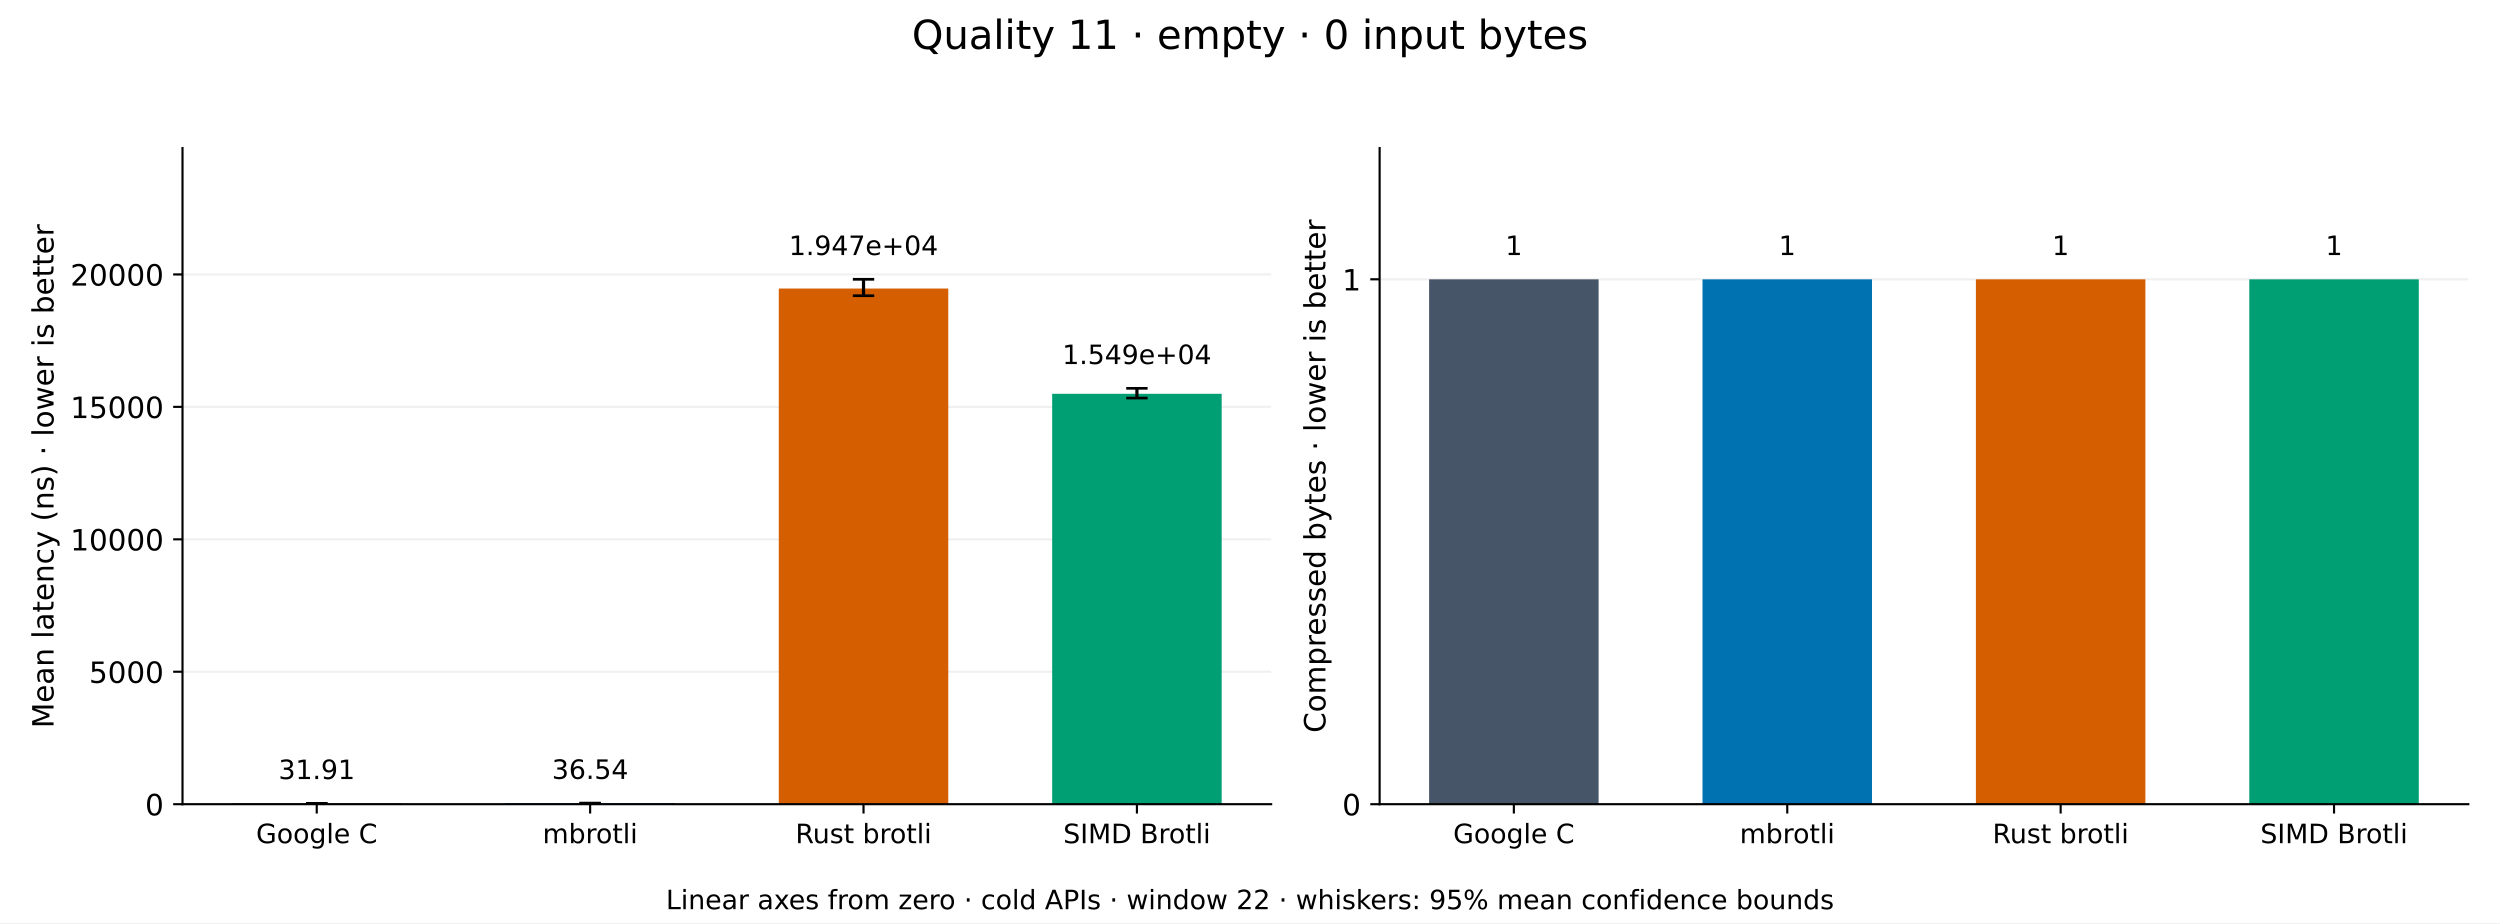
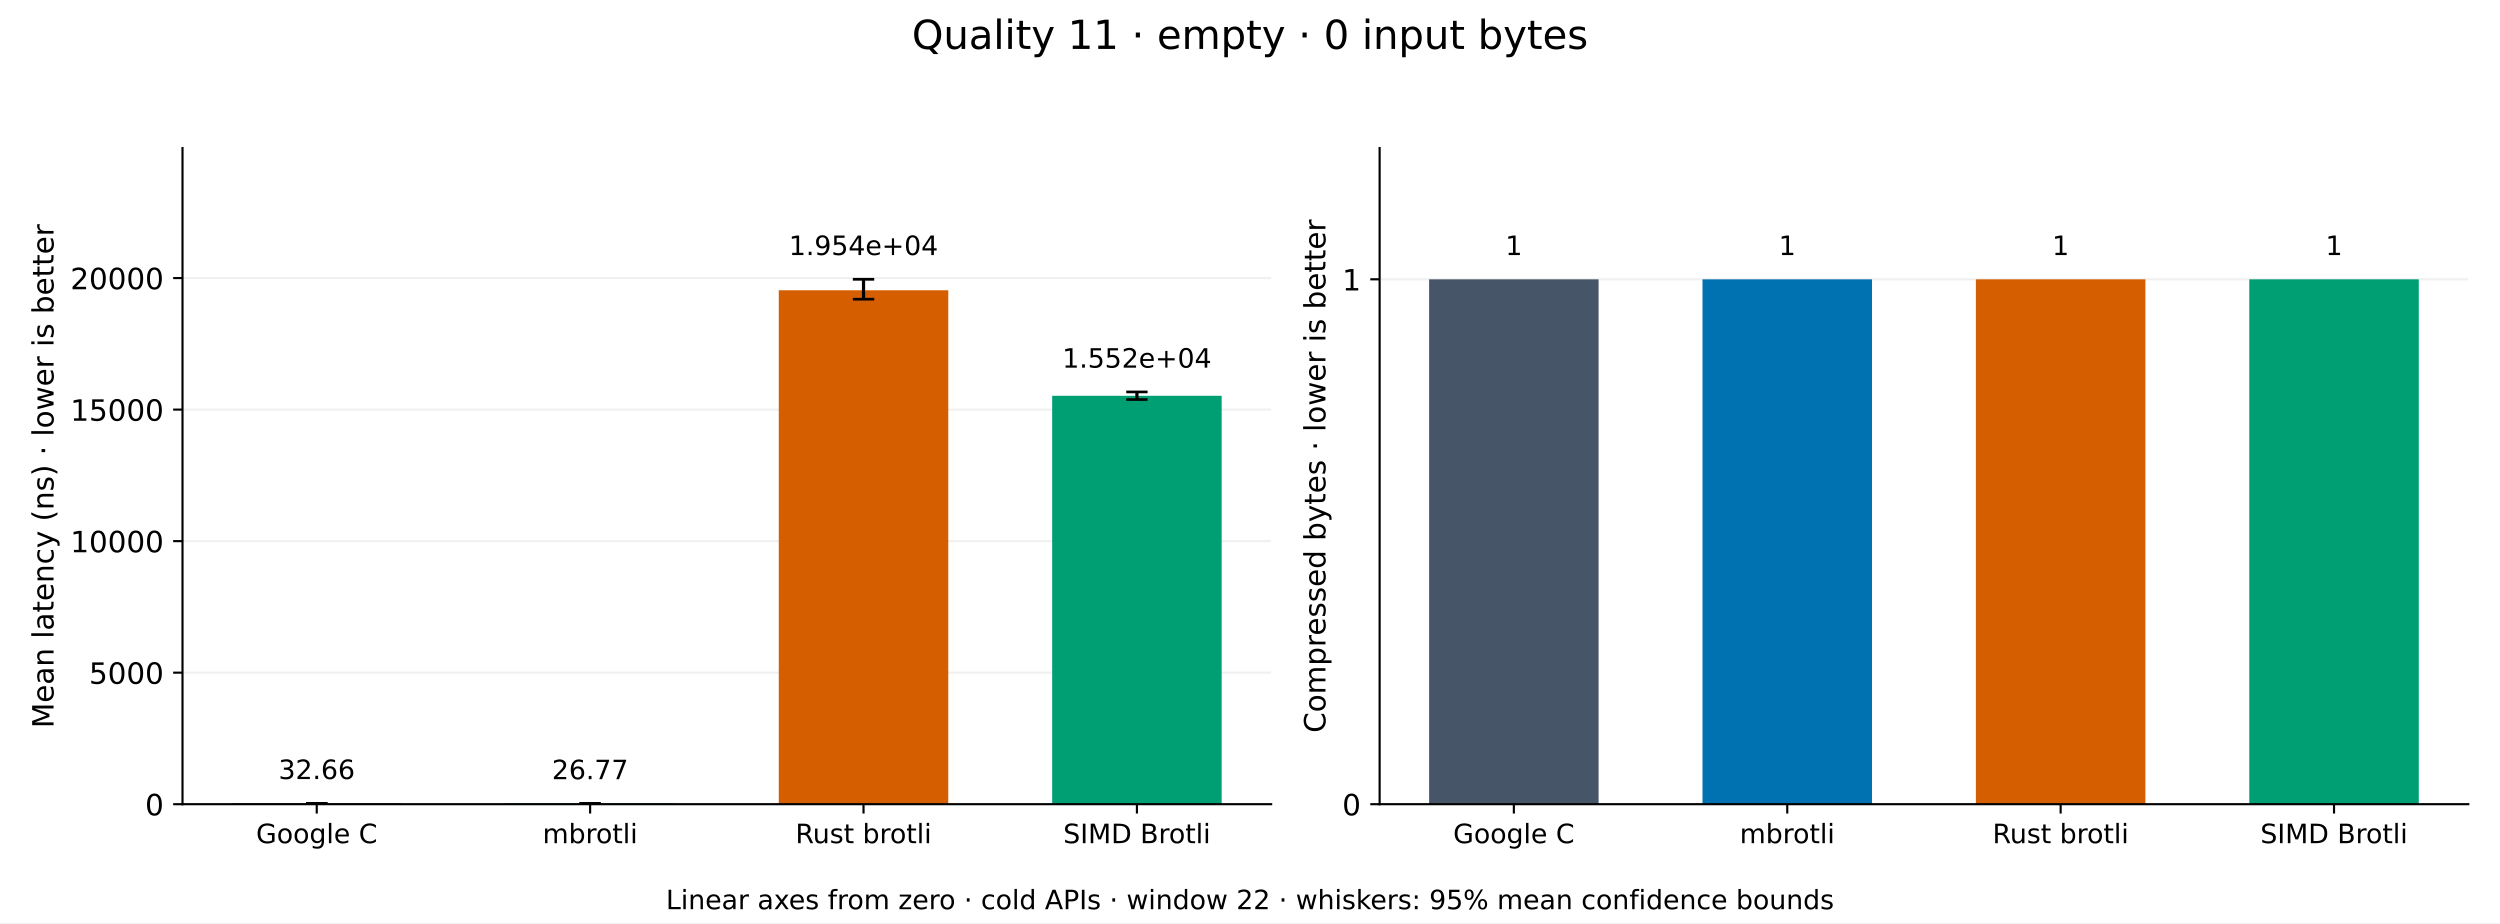
<svg xmlns="http://www.w3.org/2000/svg" xmlns:xlink="http://www.w3.org/1999/xlink" width="936pt" height="345.6pt" viewBox="0 0 936 345.6" version="1.1">
  <defs>
    <style type="text/css">*{stroke-linejoin: round; stroke-linecap: butt}</style>
  </defs>
  <g id="figure_1">
    <g id="patch_1">
      <path d="M 0 345.6 L 936 345.6 L 936 0 L 0 0 z " style="fill: #ffffff" />
    </g>
    <g id="axes_1">
      <g id="patch_2">
        <path d="M 68.33 301.088 L 475.92 301.088 L 475.92 55.44 L 68.33 55.44 z " style="fill: #ffffff" />
      </g>
      <g id="matplotlib.axis_1">
        <g id="xtick_1">
          <g id="line2d_1">
            <defs>
              <path id="m3d63aaa0ea" d="M 0 0 L 0 3.5 " style="stroke: #000000; stroke-width: 0.8" />
            </defs>
            <g>
              <use xlink:href="#m3d63aaa0ea" x="118.588" y="301.088" style="stroke: #000000; stroke-width: 0.8" />
            </g>
          </g>
          <g id="text_1">
            <text style="font-size: 10px; font-family: 'DejaVu Sans', 'Bitstream Vera Sans', 'Computer Modern Sans Serif', 'Lucida Grande', 'Verdana', 'Geneva', 'Lucid', 'Arial', 'Helvetica', 'Avant Garde', sans-serif; text-anchor: middle" x="118.588" y="315.686" transform="rotate(-0 118.5878 315.6864)">Google C</text>
          </g>
        </g>
        <g id="xtick_2">
          <g id="line2d_2">
            <g>
              <use xlink:href="#m3d63aaa0ea" x="220.946" y="301.088" style="stroke: #000000; stroke-width: 0.8" />
            </g>
          </g>
          <g id="text_2">
            <text style="font-size: 10px; font-family: 'DejaVu Sans', 'Bitstream Vera Sans', 'Computer Modern Sans Serif', 'Lucida Grande', 'Verdana', 'Geneva', 'Lucid', 'Arial', 'Helvetica', 'Avant Garde', sans-serif; text-anchor: middle" x="220.946" y="315.686" transform="rotate(-0 220.9459 315.6864)">mbrotli</text>
          </g>
        </g>
        <g id="xtick_3">
          <g id="line2d_3">
            <g>
              <use xlink:href="#m3d63aaa0ea" x="323.304" y="301.088" style="stroke: #000000; stroke-width: 0.8" />
            </g>
          </g>
          <g id="text_3">
            <text style="font-size: 10px; font-family: 'DejaVu Sans', 'Bitstream Vera Sans', 'Computer Modern Sans Serif', 'Lucida Grande', 'Verdana', 'Geneva', 'Lucid', 'Arial', 'Helvetica', 'Avant Garde', sans-serif; text-anchor: middle" x="323.304" y="315.686" transform="rotate(-0 323.3041 315.6864)">Rust brotli</text>
          </g>
        </g>
        <g id="xtick_4">
          <g id="line2d_4">
            <g>
              <use xlink:href="#m3d63aaa0ea" x="425.662" y="301.088" style="stroke: #000000; stroke-width: 0.8" />
            </g>
          </g>
          <g id="text_4">
            <text style="font-size: 10px; font-family: 'DejaVu Sans', 'Bitstream Vera Sans', 'Computer Modern Sans Serif', 'Lucida Grande', 'Verdana', 'Geneva', 'Lucid', 'Arial', 'Helvetica', 'Avant Garde', sans-serif; text-anchor: middle" x="425.662" y="315.686" transform="rotate(-0 425.6622 315.6864)">SIMD Brotli</text>
          </g>
        </g>
      </g>
      <g id="matplotlib.axis_2">
        <g id="ytick_1">
          <g id="line2d_5">
            <path d="M 68.33 301.088 L 475.92 301.088 " clip-path="url(#pfb11f768bd)" style="fill: none; stroke: #b0b0b0; stroke-opacity: 0.18; stroke-width: 0.8; stroke-linecap: square" />
          </g>
          <g id="line2d_6">
            <defs>
              <path id="mb6c034703b" d="M 0 0 L -3.5 0 " style="stroke: #000000; stroke-width: 0.8" />
            </defs>
            <g>
              <use xlink:href="#mb6c034703b" x="68.33" y="301.088" style="stroke: #000000; stroke-width: 0.8" />
            </g>
          </g>
          <g id="text_5">
            <text style="font-size: 11px; font-family: 'DejaVu Sans', 'Bitstream Vera Sans', 'Computer Modern Sans Serif', 'Lucida Grande', 'Verdana', 'Geneva', 'Lucid', 'Arial', 'Helvetica', 'Avant Garde', sans-serif; text-anchor: end" x="61.33" y="305.267" transform="rotate(-0 61.33 305.2671)">0</text>
          </g>
        </g>
        <g id="ytick_2">
          <g id="line2d_7">
-             <path d="M 68.33 251.502 L 475.92 251.502 " clip-path="url(#pfb11f768bd)" style="fill: none; stroke: #b0b0b0; stroke-opacity: 0.18; stroke-width: 0.8; stroke-linecap: square" />
+             <path d="M 68.33 251.843 L 475.92 251.843 " clip-path="url(#pfb11f768bd)" style="fill: none; stroke: #b0b0b0; stroke-opacity: 0.18; stroke-width: 0.8; stroke-linecap: square" />
          </g>
          <g id="line2d_8">
            <g>
-               <use xlink:href="#mb6c034703b" x="68.33" y="251.502" style="stroke: #000000; stroke-width: 0.8" />
+               <use xlink:href="#mb6c034703b" x="68.33" y="251.843" style="stroke: #000000; stroke-width: 0.8" />
            </g>
          </g>
          <g id="text_6">
-             <text style="font-size: 11px; font-family: 'DejaVu Sans', 'Bitstream Vera Sans', 'Computer Modern Sans Serif', 'Lucida Grande', 'Verdana', 'Geneva', 'Lucid', 'Arial', 'Helvetica', 'Avant Garde', sans-serif; text-anchor: end" x="61.33" y="255.682" transform="rotate(-0 61.33 255.6816)">5000</text>
+             <text style="font-size: 11px; font-family: 'DejaVu Sans', 'Bitstream Vera Sans', 'Computer Modern Sans Serif', 'Lucida Grande', 'Verdana', 'Geneva', 'Lucid', 'Arial', 'Helvetica', 'Avant Garde', sans-serif; text-anchor: end" x="61.33" y="256.022" transform="rotate(-0 61.33 256.0223)">5000</text>
          </g>
        </g>
        <g id="ytick_3">
          <g id="line2d_9">
-             <path d="M 68.33 201.917 L 475.92 201.917 " clip-path="url(#pfb11f768bd)" style="fill: none; stroke: #b0b0b0; stroke-opacity: 0.18; stroke-width: 0.8; stroke-linecap: square" />
+             <path d="M 68.33 202.598 L 475.92 202.598 " clip-path="url(#pfb11f768bd)" style="fill: none; stroke: #b0b0b0; stroke-opacity: 0.18; stroke-width: 0.8; stroke-linecap: square" />
          </g>
          <g id="line2d_10">
            <g>
-               <use xlink:href="#mb6c034703b" x="68.33" y="201.917" style="stroke: #000000; stroke-width: 0.8" />
+               <use xlink:href="#mb6c034703b" x="68.33" y="202.598" style="stroke: #000000; stroke-width: 0.8" />
            </g>
          </g>
          <g id="text_7">
-             <text style="font-size: 11px; font-family: 'DejaVu Sans', 'Bitstream Vera Sans', 'Computer Modern Sans Serif', 'Lucida Grande', 'Verdana', 'Geneva', 'Lucid', 'Arial', 'Helvetica', 'Avant Garde', sans-serif; text-anchor: end" x="61.33" y="206.096" transform="rotate(-0 61.33 206.0961)">10000</text>
+             <text style="font-size: 11px; font-family: 'DejaVu Sans', 'Bitstream Vera Sans', 'Computer Modern Sans Serif', 'Lucida Grande', 'Verdana', 'Geneva', 'Lucid', 'Arial', 'Helvetica', 'Avant Garde', sans-serif; text-anchor: end" x="61.33" y="206.777" transform="rotate(-0 61.33 206.7774)">10000</text>
          </g>
        </g>
        <g id="ytick_4">
          <g id="line2d_11">
-             <path d="M 68.33 152.331 L 475.92 152.331 " clip-path="url(#pfb11f768bd)" style="fill: none; stroke: #b0b0b0; stroke-opacity: 0.18; stroke-width: 0.8; stroke-linecap: square" />
+             <path d="M 68.33 153.353 L 475.92 153.353 " clip-path="url(#pfb11f768bd)" style="fill: none; stroke: #b0b0b0; stroke-opacity: 0.18; stroke-width: 0.8; stroke-linecap: square" />
          </g>
          <g id="line2d_12">
            <g>
-               <use xlink:href="#mb6c034703b" x="68.33" y="152.331" style="stroke: #000000; stroke-width: 0.8" />
+               <use xlink:href="#mb6c034703b" x="68.33" y="153.353" style="stroke: #000000; stroke-width: 0.8" />
            </g>
          </g>
          <g id="text_8">
-             <text style="font-size: 11px; font-family: 'DejaVu Sans', 'Bitstream Vera Sans', 'Computer Modern Sans Serif', 'Lucida Grande', 'Verdana', 'Geneva', 'Lucid', 'Arial', 'Helvetica', 'Avant Garde', sans-serif; text-anchor: end" x="61.33" y="156.511" transform="rotate(-0 61.33 156.5105)">15000</text>
+             <text style="font-size: 11px; font-family: 'DejaVu Sans', 'Bitstream Vera Sans', 'Computer Modern Sans Serif', 'Lucida Grande', 'Verdana', 'Geneva', 'Lucid', 'Arial', 'Helvetica', 'Avant Garde', sans-serif; text-anchor: end" x="61.33" y="157.533" transform="rotate(-0 61.33 157.5326)">15000</text>
          </g>
        </g>
        <g id="ytick_5">
          <g id="line2d_13">
-             <path d="M 68.33 102.746 L 475.92 102.746 " clip-path="url(#pfb11f768bd)" style="fill: none; stroke: #b0b0b0; stroke-opacity: 0.18; stroke-width: 0.8; stroke-linecap: square" />
+             <path d="M 68.33 104.109 L 475.92 104.109 " clip-path="url(#pfb11f768bd)" style="fill: none; stroke: #b0b0b0; stroke-opacity: 0.18; stroke-width: 0.8; stroke-linecap: square" />
          </g>
          <g id="line2d_14">
            <g>
-               <use xlink:href="#mb6c034703b" x="68.33" y="102.746" style="stroke: #000000; stroke-width: 0.8" />
+               <use xlink:href="#mb6c034703b" x="68.33" y="104.109" style="stroke: #000000; stroke-width: 0.8" />
            </g>
          </g>
          <g id="text_9">
-             <text style="font-size: 11px; font-family: 'DejaVu Sans', 'Bitstream Vera Sans', 'Computer Modern Sans Serif', 'Lucida Grande', 'Verdana', 'Geneva', 'Lucid', 'Arial', 'Helvetica', 'Avant Garde', sans-serif; text-anchor: end" x="61.33" y="106.925" transform="rotate(-0 61.33 106.925)">20000</text>
+             <text style="font-size: 11px; font-family: 'DejaVu Sans', 'Bitstream Vera Sans', 'Computer Modern Sans Serif', 'Lucida Grande', 'Verdana', 'Geneva', 'Lucid', 'Arial', 'Helvetica', 'Avant Garde', sans-serif; text-anchor: end" x="61.33" y="108.288" transform="rotate(-0 61.33 108.2877)">20000</text>
          </g>
        </g>
        <g id="text_10">
          <text style="font-size: 11px; font-family: 'DejaVu Sans', 'Bitstream Vera Sans', 'Computer Modern Sans Serif', 'Lucida Grande', 'Verdana', 'Geneva', 'Lucid', 'Arial', 'Helvetica', 'Avant Garde', sans-serif; text-anchor: middle" x="20.049" y="178.264" transform="rotate(-90 20.04859 178.264)">Mean latency (ns) · lower is better</text>
        </g>
      </g>
      <g id="patch_3">
-         <path d="M 86.857 301.088 L 150.319 301.088 L 150.319 300.772 L 86.857 300.772 z " clip-path="url(#pfb11f768bd)" style="fill: #475569" />
+         <path d="M 86.857 301.088 L 150.319 301.088 L 150.319 300.766 L 86.857 300.766 z " clip-path="url(#pfb11f768bd)" style="fill: #475569" />
      </g>
      <g id="patch_4">
-         <path d="M 189.215 301.088 L 252.677 301.088 L 252.677 300.726 L 189.215 300.726 z " clip-path="url(#pfb11f768bd)" style="fill: #0072b2" />
+         <path d="M 189.215 301.088 L 252.677 301.088 L 252.677 300.824 L 189.215 300.824 z " clip-path="url(#pfb11f768bd)" style="fill: #0072b2" />
      </g>
      <g id="patch_5">
-         <path d="M 291.573 301.088 L 355.035 301.088 L 355.035 108.038 L 291.573 108.038 z " clip-path="url(#pfb11f768bd)" style="fill: #d55e00" />
+         <path d="M 291.573 301.088 L 355.035 301.088 L 355.035 108.665 L 291.573 108.665 z " clip-path="url(#pfb11f768bd)" style="fill: #d55e00" />
      </g>
      <g id="patch_6">
-         <path d="M 393.931 301.088 L 457.393 301.088 L 457.393 147.446 L 393.931 147.446 z " clip-path="url(#pfb11f768bd)" style="fill: #009e73" />
+         <path d="M 393.931 301.088 L 457.393 301.088 L 457.393 148.191 L 393.931 148.191 z " clip-path="url(#pfb11f768bd)" style="fill: #009e73" />
      </g>
      <g id="LineCollection_1">
-         <path d="M 118.588 300.773 L 118.588 300.77 " clip-path="url(#pfb11f768bd)" style="fill: none; stroke: #000000; stroke-width: 1.2" />
-         <path d="M 220.946 300.747 L 220.946 300.705 " clip-path="url(#pfb11f768bd)" style="fill: none; stroke: #000000; stroke-width: 1.2" />
-         <path d="M 323.304 110.718 L 323.304 104.57 " clip-path="url(#pfb11f768bd)" style="fill: none; stroke: #000000; stroke-width: 1.2" />
-         <path d="M 425.662 149.036 L 425.662 145.386 " clip-path="url(#pfb11f768bd)" style="fill: none; stroke: #000000; stroke-width: 1.2" />
+         <path d="M 118.588 300.774 L 118.588 300.758 " clip-path="url(#pfb11f768bd)" style="fill: none; stroke: #000000; stroke-width: 1.2" />
+         <path d="M 220.946 300.828 L 220.946 300.82 " clip-path="url(#pfb11f768bd)" style="fill: none; stroke: #000000; stroke-width: 1.2" />
+         <path d="M 323.304 112.032 L 323.304 104.57 " clip-path="url(#pfb11f768bd)" style="fill: none; stroke: #000000; stroke-width: 1.2" />
+         <path d="M 425.662 149.574 L 425.662 146.733 " clip-path="url(#pfb11f768bd)" style="fill: none; stroke: #000000; stroke-width: 1.2" />
      </g>
      <g id="line2d_15">
        <defs>
          <path id="ma4d3aa00d3" d="M 4 0 L -4 -0 " style="stroke: #000000" />
        </defs>
        <g clip-path="url(#pfb11f768bd)">
-           <use xlink:href="#ma4d3aa00d3" x="118.588" y="300.773" style="fill: #1f77b4; stroke: #000000" />
-           <use xlink:href="#ma4d3aa00d3" x="220.946" y="300.747" style="fill: #1f77b4; stroke: #000000" />
-           <use xlink:href="#ma4d3aa00d3" x="323.304" y="110.718" style="fill: #1f77b4; stroke: #000000" />
-           <use xlink:href="#ma4d3aa00d3" x="425.662" y="149.036" style="fill: #1f77b4; stroke: #000000" />
+           <use xlink:href="#ma4d3aa00d3" x="118.588" y="300.774" style="fill: #1f77b4; stroke: #000000" />
+           <use xlink:href="#ma4d3aa00d3" x="220.946" y="300.828" style="fill: #1f77b4; stroke: #000000" />
+           <use xlink:href="#ma4d3aa00d3" x="323.304" y="112.032" style="fill: #1f77b4; stroke: #000000" />
+           <use xlink:href="#ma4d3aa00d3" x="425.662" y="149.574" style="fill: #1f77b4; stroke: #000000" />
        </g>
      </g>
      <g id="line2d_16">
        <g clip-path="url(#pfb11f768bd)">
-           <use xlink:href="#ma4d3aa00d3" x="118.588" y="300.77" style="fill: #1f77b4; stroke: #000000" />
-           <use xlink:href="#ma4d3aa00d3" x="220.946" y="300.705" style="fill: #1f77b4; stroke: #000000" />
+           <use xlink:href="#ma4d3aa00d3" x="118.588" y="300.758" style="fill: #1f77b4; stroke: #000000" />
+           <use xlink:href="#ma4d3aa00d3" x="220.946" y="300.82" style="fill: #1f77b4; stroke: #000000" />
          <use xlink:href="#ma4d3aa00d3" x="323.304" y="104.57" style="fill: #1f77b4; stroke: #000000" />
-           <use xlink:href="#ma4d3aa00d3" x="425.662" y="145.386" style="fill: #1f77b4; stroke: #000000" />
+           <use xlink:href="#ma4d3aa00d3" x="425.662" y="146.733" style="fill: #1f77b4; stroke: #000000" />
        </g>
      </g>
      <g id="patch_7">
        <path d="M 68.33 301.088 L 68.33 55.44 " style="fill: none; stroke: #000000; stroke-width: 0.8; stroke-linejoin: miter; stroke-linecap: square" />
      </g>
      <g id="patch_8">
        <path d="M 68.33 301.088 L 475.92 301.088 " style="fill: none; stroke: #000000; stroke-width: 0.8; stroke-linejoin: miter; stroke-linecap: square" />
      </g>
      <g id="text_11">
        <g id="patch_9">
-           <path d="M 103.274 294.77 L 133.902 294.77 L 133.902 283.092 L 103.274 283.092 z " style="fill: #ffffff; opacity: 0.9" />
-         </g>
-         <text style="font-size: 10px; font-family: 'DejaVu Sans', 'Bitstream Vera Sans', 'Computer Modern Sans Serif', 'Lucida Grande', 'Verdana', 'Geneva', 'Lucid', 'Arial', 'Helvetica', 'Avant Garde', sans-serif; text-anchor: middle" x="118.588" y="291.691" transform="rotate(-0 118.5878 291.6907)">31.91</text>
+           <path d="M 103.274 294.758 L 133.902 294.758 L 133.902 283.08 L 103.274 283.08 z " style="fill: #ffffff; opacity: 0.9" />
+         </g>
+         <text style="font-size: 10px; font-family: 'DejaVu Sans', 'Bitstream Vera Sans', 'Computer Modern Sans Serif', 'Lucida Grande', 'Verdana', 'Geneva', 'Lucid', 'Arial', 'Helvetica', 'Avant Garde', sans-serif; text-anchor: middle" x="118.588" y="291.678" transform="rotate(-0 118.5878 291.6782)">32.66</text>
      </g>
      <g id="text_12">
        <g id="patch_10">
-           <path d="M 205.632 294.705 L 236.26 294.705 L 236.26 283.027 L 205.632 283.027 z " style="fill: #ffffff; opacity: 0.9" />
-         </g>
-         <text style="font-size: 10px; font-family: 'DejaVu Sans', 'Bitstream Vera Sans', 'Computer Modern Sans Serif', 'Lucida Grande', 'Verdana', 'Geneva', 'Lucid', 'Arial', 'Helvetica', 'Avant Garde', sans-serif; text-anchor: middle" x="220.946" y="291.625" transform="rotate(-0 220.9459 291.6253)">36.54</text>
+           <path d="M 205.632 294.82 L 236.26 294.82 L 236.26 283.141 L 205.632 283.141 z " style="fill: #ffffff; opacity: 0.9" />
+         </g>
+         <text style="font-size: 10px; font-family: 'DejaVu Sans', 'Bitstream Vera Sans', 'Computer Modern Sans Serif', 'Lucida Grande', 'Verdana', 'Geneva', 'Lucid', 'Arial', 'Helvetica', 'Avant Garde', sans-serif; text-anchor: middle" x="220.946" y="291.74" transform="rotate(-0 220.9459 291.7399)">26.77</text>
      </g>
      <g id="text_13">
        <g id="patch_11">
          <path d="M 294.361 98.57 L 352.247 98.57 L 352.247 86.891 L 294.361 86.891 z " style="fill: #ffffff; opacity: 0.9" />
        </g>
-         <text style="font-size: 10px; font-family: 'DejaVu Sans', 'Bitstream Vera Sans', 'Computer Modern Sans Serif', 'Lucida Grande', 'Verdana', 'Geneva', 'Lucid', 'Arial', 'Helvetica', 'Avant Garde', sans-serif; text-anchor: middle" x="323.304" y="95.49" transform="rotate(-0 323.3041 95.48991)">1.947e+04</text>
+         <text style="font-size: 10px; font-family: 'DejaVu Sans', 'Bitstream Vera Sans', 'Computer Modern Sans Serif', 'Lucida Grande', 'Verdana', 'Geneva', 'Lucid', 'Arial', 'Helvetica', 'Avant Garde', sans-serif; text-anchor: middle" x="323.304" y="95.49" transform="rotate(-0 323.3041 95.48991)">1.954e+04</text>
      </g>
      <g id="text_14">
        <g id="patch_12">
-           <path d="M 396.719 139.386 L 454.605 139.386 L 454.605 127.708 L 396.719 127.708 z " style="fill: #ffffff; opacity: 0.9" />
-         </g>
-         <text style="font-size: 10px; font-family: 'DejaVu Sans', 'Bitstream Vera Sans', 'Computer Modern Sans Serif', 'Lucida Grande', 'Verdana', 'Geneva', 'Lucid', 'Arial', 'Helvetica', 'Avant Garde', sans-serif; text-anchor: middle" x="425.662" y="136.306" transform="rotate(-0 425.6622 136.3065)">1.549e+04</text>
+           <path d="M 396.719 140.733 L 454.605 140.733 L 454.605 129.055 L 396.719 129.055 z " style="fill: #ffffff; opacity: 0.9" />
+         </g>
+         <text style="font-size: 10px; font-family: 'DejaVu Sans', 'Bitstream Vera Sans', 'Computer Modern Sans Serif', 'Lucida Grande', 'Verdana', 'Geneva', 'Lucid', 'Arial', 'Helvetica', 'Avant Garde', sans-serif; text-anchor: middle" x="425.662" y="137.654" transform="rotate(-0 425.6622 137.6535)">1.552e+04</text>
      </g>
    </g>
    <g id="axes_2">
      <g id="patch_13">
        <path d="M 516.53 301.088 L 924.12 301.088 L 924.12 55.44 L 516.53 55.44 z " style="fill: #ffffff" />
      </g>
      <g id="matplotlib.axis_3">
        <g id="xtick_5">
          <g id="line2d_17">
            <g>
              <use xlink:href="#m3d63aaa0ea" x="566.788" y="301.088" style="stroke: #000000; stroke-width: 0.8" />
            </g>
          </g>
          <g id="text_15">
            <text style="font-size: 10px; font-family: 'DejaVu Sans', 'Bitstream Vera Sans', 'Computer Modern Sans Serif', 'Lucida Grande', 'Verdana', 'Geneva', 'Lucid', 'Arial', 'Helvetica', 'Avant Garde', sans-serif; text-anchor: middle" x="566.788" y="315.686" transform="rotate(-0 566.7878 315.6864)">Google C</text>
          </g>
        </g>
        <g id="xtick_6">
          <g id="line2d_18">
            <g>
              <use xlink:href="#m3d63aaa0ea" x="669.146" y="301.088" style="stroke: #000000; stroke-width: 0.8" />
            </g>
          </g>
          <g id="text_16">
            <text style="font-size: 10px; font-family: 'DejaVu Sans', 'Bitstream Vera Sans', 'Computer Modern Sans Serif', 'Lucida Grande', 'Verdana', 'Geneva', 'Lucid', 'Arial', 'Helvetica', 'Avant Garde', sans-serif; text-anchor: middle" x="669.146" y="315.686" transform="rotate(-0 669.1459 315.6864)">mbrotli</text>
          </g>
        </g>
        <g id="xtick_7">
          <g id="line2d_19">
            <g>
              <use xlink:href="#m3d63aaa0ea" x="771.504" y="301.088" style="stroke: #000000; stroke-width: 0.8" />
            </g>
          </g>
          <g id="text_17">
            <text style="font-size: 10px; font-family: 'DejaVu Sans', 'Bitstream Vera Sans', 'Computer Modern Sans Serif', 'Lucida Grande', 'Verdana', 'Geneva', 'Lucid', 'Arial', 'Helvetica', 'Avant Garde', sans-serif; text-anchor: middle" x="771.504" y="315.686" transform="rotate(-0 771.5041 315.6864)">Rust brotli</text>
          </g>
        </g>
        <g id="xtick_8">
          <g id="line2d_20">
            <g>
              <use xlink:href="#m3d63aaa0ea" x="873.862" y="301.088" style="stroke: #000000; stroke-width: 0.8" />
            </g>
          </g>
          <g id="text_18">
            <text style="font-size: 10px; font-family: 'DejaVu Sans', 'Bitstream Vera Sans', 'Computer Modern Sans Serif', 'Lucida Grande', 'Verdana', 'Geneva', 'Lucid', 'Arial', 'Helvetica', 'Avant Garde', sans-serif; text-anchor: middle" x="873.862" y="315.686" transform="rotate(-0 873.8622 315.6864)">SIMD Brotli</text>
          </g>
        </g>
      </g>
      <g id="matplotlib.axis_4">
        <g id="ytick_6">
          <g id="line2d_21">
            <path d="M 516.53 301.088 L 924.12 301.088 " clip-path="url(#pd983b59cca)" style="fill: none; stroke: #b0b0b0; stroke-opacity: 0.18; stroke-width: 0.8; stroke-linecap: square" />
          </g>
          <g id="line2d_22">
            <g>
              <use xlink:href="#mb6c034703b" x="516.53" y="301.088" style="stroke: #000000; stroke-width: 0.8" />
            </g>
          </g>
          <g id="text_19">
            <text style="font-size: 11px; font-family: 'DejaVu Sans', 'Bitstream Vera Sans', 'Computer Modern Sans Serif', 'Lucida Grande', 'Verdana', 'Geneva', 'Lucid', 'Arial', 'Helvetica', 'Avant Garde', sans-serif; text-anchor: end" x="509.53" y="305.267" transform="rotate(-0 509.53 305.2671)">0</text>
          </g>
        </g>
        <g id="ytick_7">
          <g id="line2d_23">
            <path d="M 516.53 104.57 L 924.12 104.57 " clip-path="url(#pd983b59cca)" style="fill: none; stroke: #b0b0b0; stroke-opacity: 0.18; stroke-width: 0.8; stroke-linecap: square" />
          </g>
          <g id="line2d_24">
            <g>
              <use xlink:href="#mb6c034703b" x="516.53" y="104.57" style="stroke: #000000; stroke-width: 0.8" />
            </g>
          </g>
          <g id="text_20">
            <text style="font-size: 11px; font-family: 'DejaVu Sans', 'Bitstream Vera Sans', 'Computer Modern Sans Serif', 'Lucida Grande', 'Verdana', 'Geneva', 'Lucid', 'Arial', 'Helvetica', 'Avant Garde', sans-serif; text-anchor: end" x="509.53" y="108.749" transform="rotate(-0 509.53 108.7487)">1</text>
          </g>
        </g>
        <g id="text_21">
          <text style="font-size: 11px; font-family: 'DejaVu Sans', 'Bitstream Vera Sans', 'Computer Modern Sans Serif', 'Lucida Grande', 'Verdana', 'Geneva', 'Lucid', 'Arial', 'Helvetica', 'Avant Garde', sans-serif; text-anchor: middle" x="496.244" y="178.264" transform="rotate(-90 496.2436 178.264)">Compressed bytes · lower is better</text>
        </g>
      </g>
      <g id="patch_14">
        <path d="M 535.057 301.088 L 598.519 301.088 L 598.519 104.57 L 535.057 104.57 z " clip-path="url(#pd983b59cca)" style="fill: #475569" />
      </g>
      <g id="patch_15">
        <path d="M 637.415 301.088 L 700.877 301.088 L 700.877 104.57 L 637.415 104.57 z " clip-path="url(#pd983b59cca)" style="fill: #0072b2" />
      </g>
      <g id="patch_16">
        <path d="M 739.773 301.088 L 803.235 301.088 L 803.235 104.57 L 739.773 104.57 z " clip-path="url(#pd983b59cca)" style="fill: #d55e00" />
      </g>
      <g id="patch_17">
        <path d="M 842.131 301.088 L 905.593 301.088 L 905.593 104.57 L 842.131 104.57 z " clip-path="url(#pd983b59cca)" style="fill: #009e73" />
      </g>
      <g id="patch_18">
        <path d="M 516.53 301.088 L 516.53 55.44 " style="fill: none; stroke: #000000; stroke-width: 0.8; stroke-linejoin: miter; stroke-linecap: square" />
      </g>
      <g id="patch_19">
        <path d="M 516.53 301.088 L 924.12 301.088 " style="fill: none; stroke: #000000; stroke-width: 0.8; stroke-linejoin: miter; stroke-linecap: square" />
      </g>
      <g id="text_22">
        <g id="patch_20">
          <path d="M 562.607 98.57 L 570.969 98.57 L 570.969 86.891 L 562.607 86.891 z " style="fill: #ffffff; opacity: 0.9" />
        </g>
        <text style="font-size: 10px; font-family: 'DejaVu Sans', 'Bitstream Vera Sans', 'Computer Modern Sans Serif', 'Lucida Grande', 'Verdana', 'Geneva', 'Lucid', 'Arial', 'Helvetica', 'Avant Garde', sans-serif; text-anchor: middle" x="566.788" y="95.49" transform="rotate(-0 566.7878 95.48991)">1</text>
      </g>
      <g id="text_23">
        <g id="patch_21">
          <path d="M 664.965 98.57 L 673.327 98.57 L 673.327 86.891 L 664.965 86.891 z " style="fill: #ffffff; opacity: 0.9" />
        </g>
        <text style="font-size: 10px; font-family: 'DejaVu Sans', 'Bitstream Vera Sans', 'Computer Modern Sans Serif', 'Lucida Grande', 'Verdana', 'Geneva', 'Lucid', 'Arial', 'Helvetica', 'Avant Garde', sans-serif; text-anchor: middle" x="669.146" y="95.49" transform="rotate(-0 669.1459 95.48991)">1</text>
      </g>
      <g id="text_24">
        <g id="patch_22">
          <path d="M 767.323 98.57 L 775.685 98.57 L 775.685 86.891 L 767.323 86.891 z " style="fill: #ffffff; opacity: 0.9" />
        </g>
        <text style="font-size: 10px; font-family: 'DejaVu Sans', 'Bitstream Vera Sans', 'Computer Modern Sans Serif', 'Lucida Grande', 'Verdana', 'Geneva', 'Lucid', 'Arial', 'Helvetica', 'Avant Garde', sans-serif; text-anchor: middle" x="771.504" y="95.49" transform="rotate(-0 771.5041 95.48991)">1</text>
      </g>
      <g id="text_25">
        <g id="patch_23">
          <path d="M 869.681 98.57 L 878.043 98.57 L 878.043 86.891 L 869.681 86.891 z " style="fill: #ffffff; opacity: 0.9" />
        </g>
        <text style="font-size: 10px; font-family: 'DejaVu Sans', 'Bitstream Vera Sans', 'Computer Modern Sans Serif', 'Lucida Grande', 'Verdana', 'Geneva', 'Lucid', 'Arial', 'Helvetica', 'Avant Garde', sans-serif; text-anchor: middle" x="873.862" y="95.49" transform="rotate(-0 873.8622 95.48991)">1</text>
      </g>
    </g>
    <g id="text_26">
      <text style="font-size: 15px; font-family: 'DejaVu Sans', 'Bitstream Vera Sans', 'Computer Modern Sans Serif', 'Lucida Grande', 'Verdana', 'Geneva', 'Lucid', 'Arial', 'Helvetica', 'Avant Garde', sans-serif; text-anchor: middle" x="468" y="18.31" transform="rotate(-0 468 18.30966)">Quality 11 · empty · 0 input bytes</text>
    </g>
    <g id="text_27">
      <text style="font-size: 10px; font-family: 'DejaVu Sans', 'Bitstream Vera Sans', 'Computer Modern Sans Serif', 'Lucida Grande', 'Verdana', 'Geneva', 'Lucid', 'Arial', 'Helvetica', 'Avant Garde', sans-serif; text-anchor: middle" x="468" y="340.416" transform="rotate(-0 468 340.416)">Linear axes from zero · cold APIs · window 22 · whiskers: 95% mean confidence bounds</text>
    </g>
  </g>
  <defs>
    <clipPath id="pfb11f768bd">
      <rect x="68.33" y="55.44" width="407.59" height="245.648" />
    </clipPath>
    <clipPath id="pd983b59cca">
      <rect x="516.53" y="55.44" width="407.59" height="245.648" />
    </clipPath>
  </defs>
</svg>
